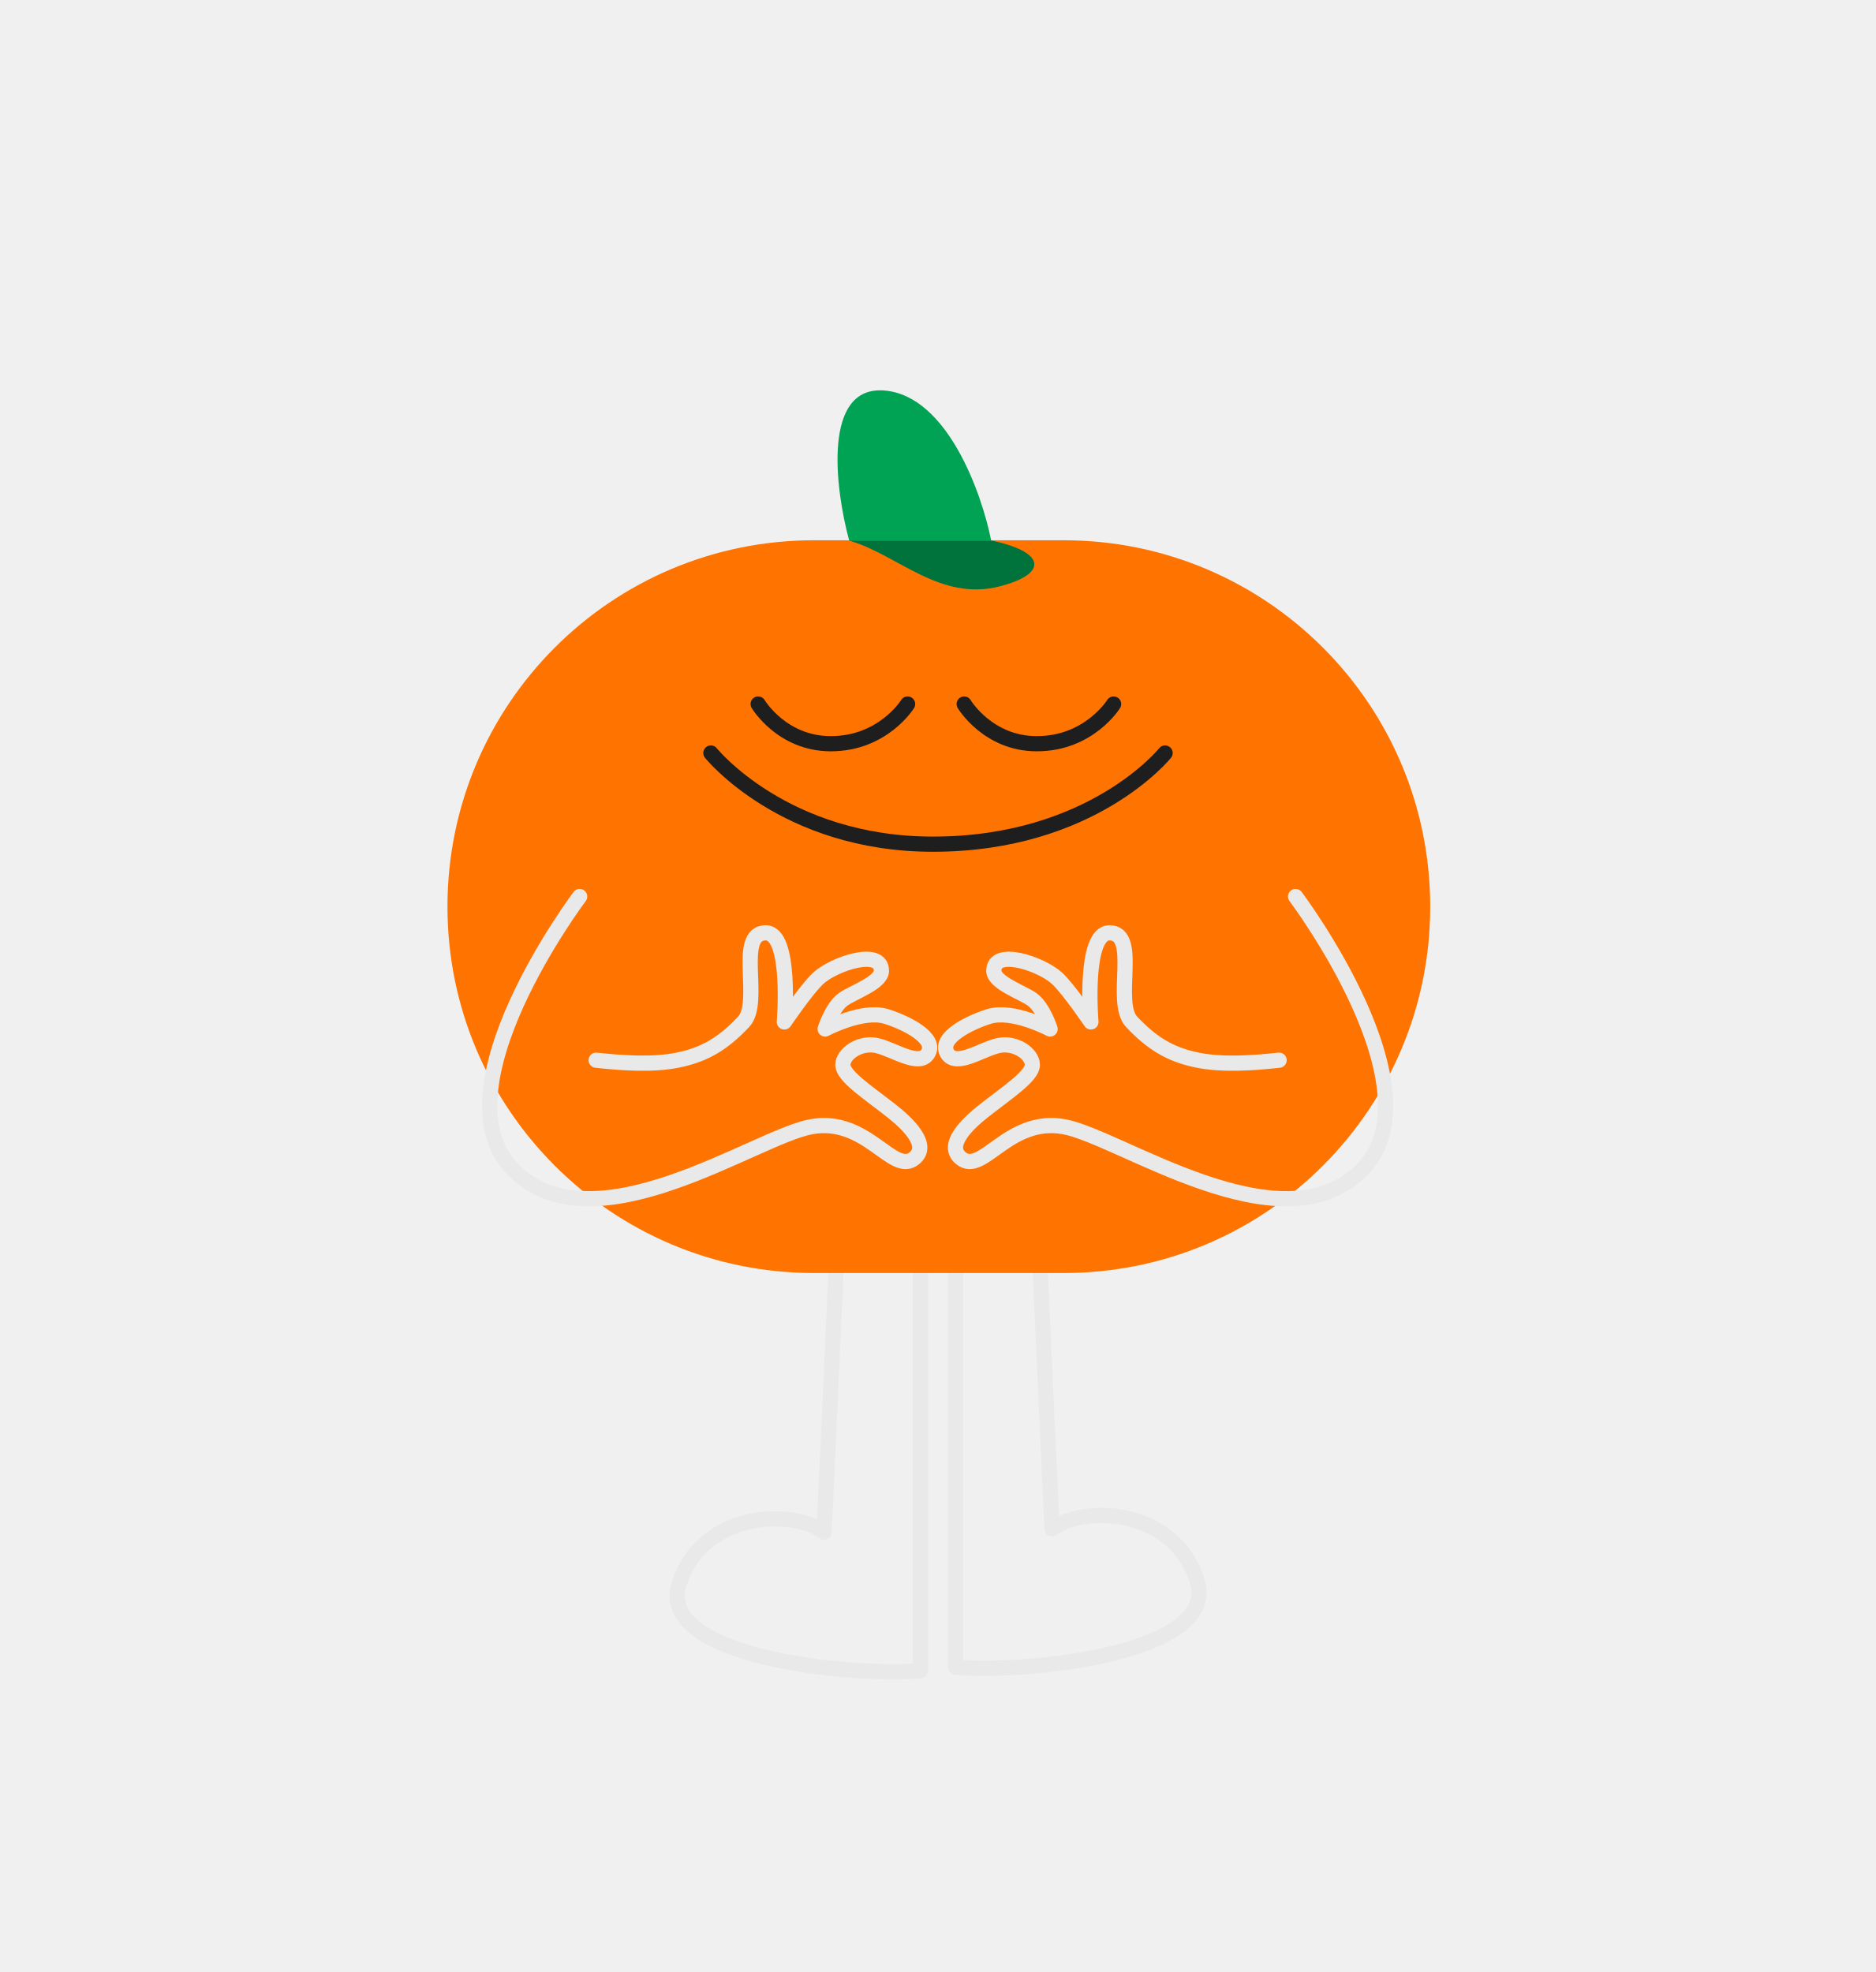
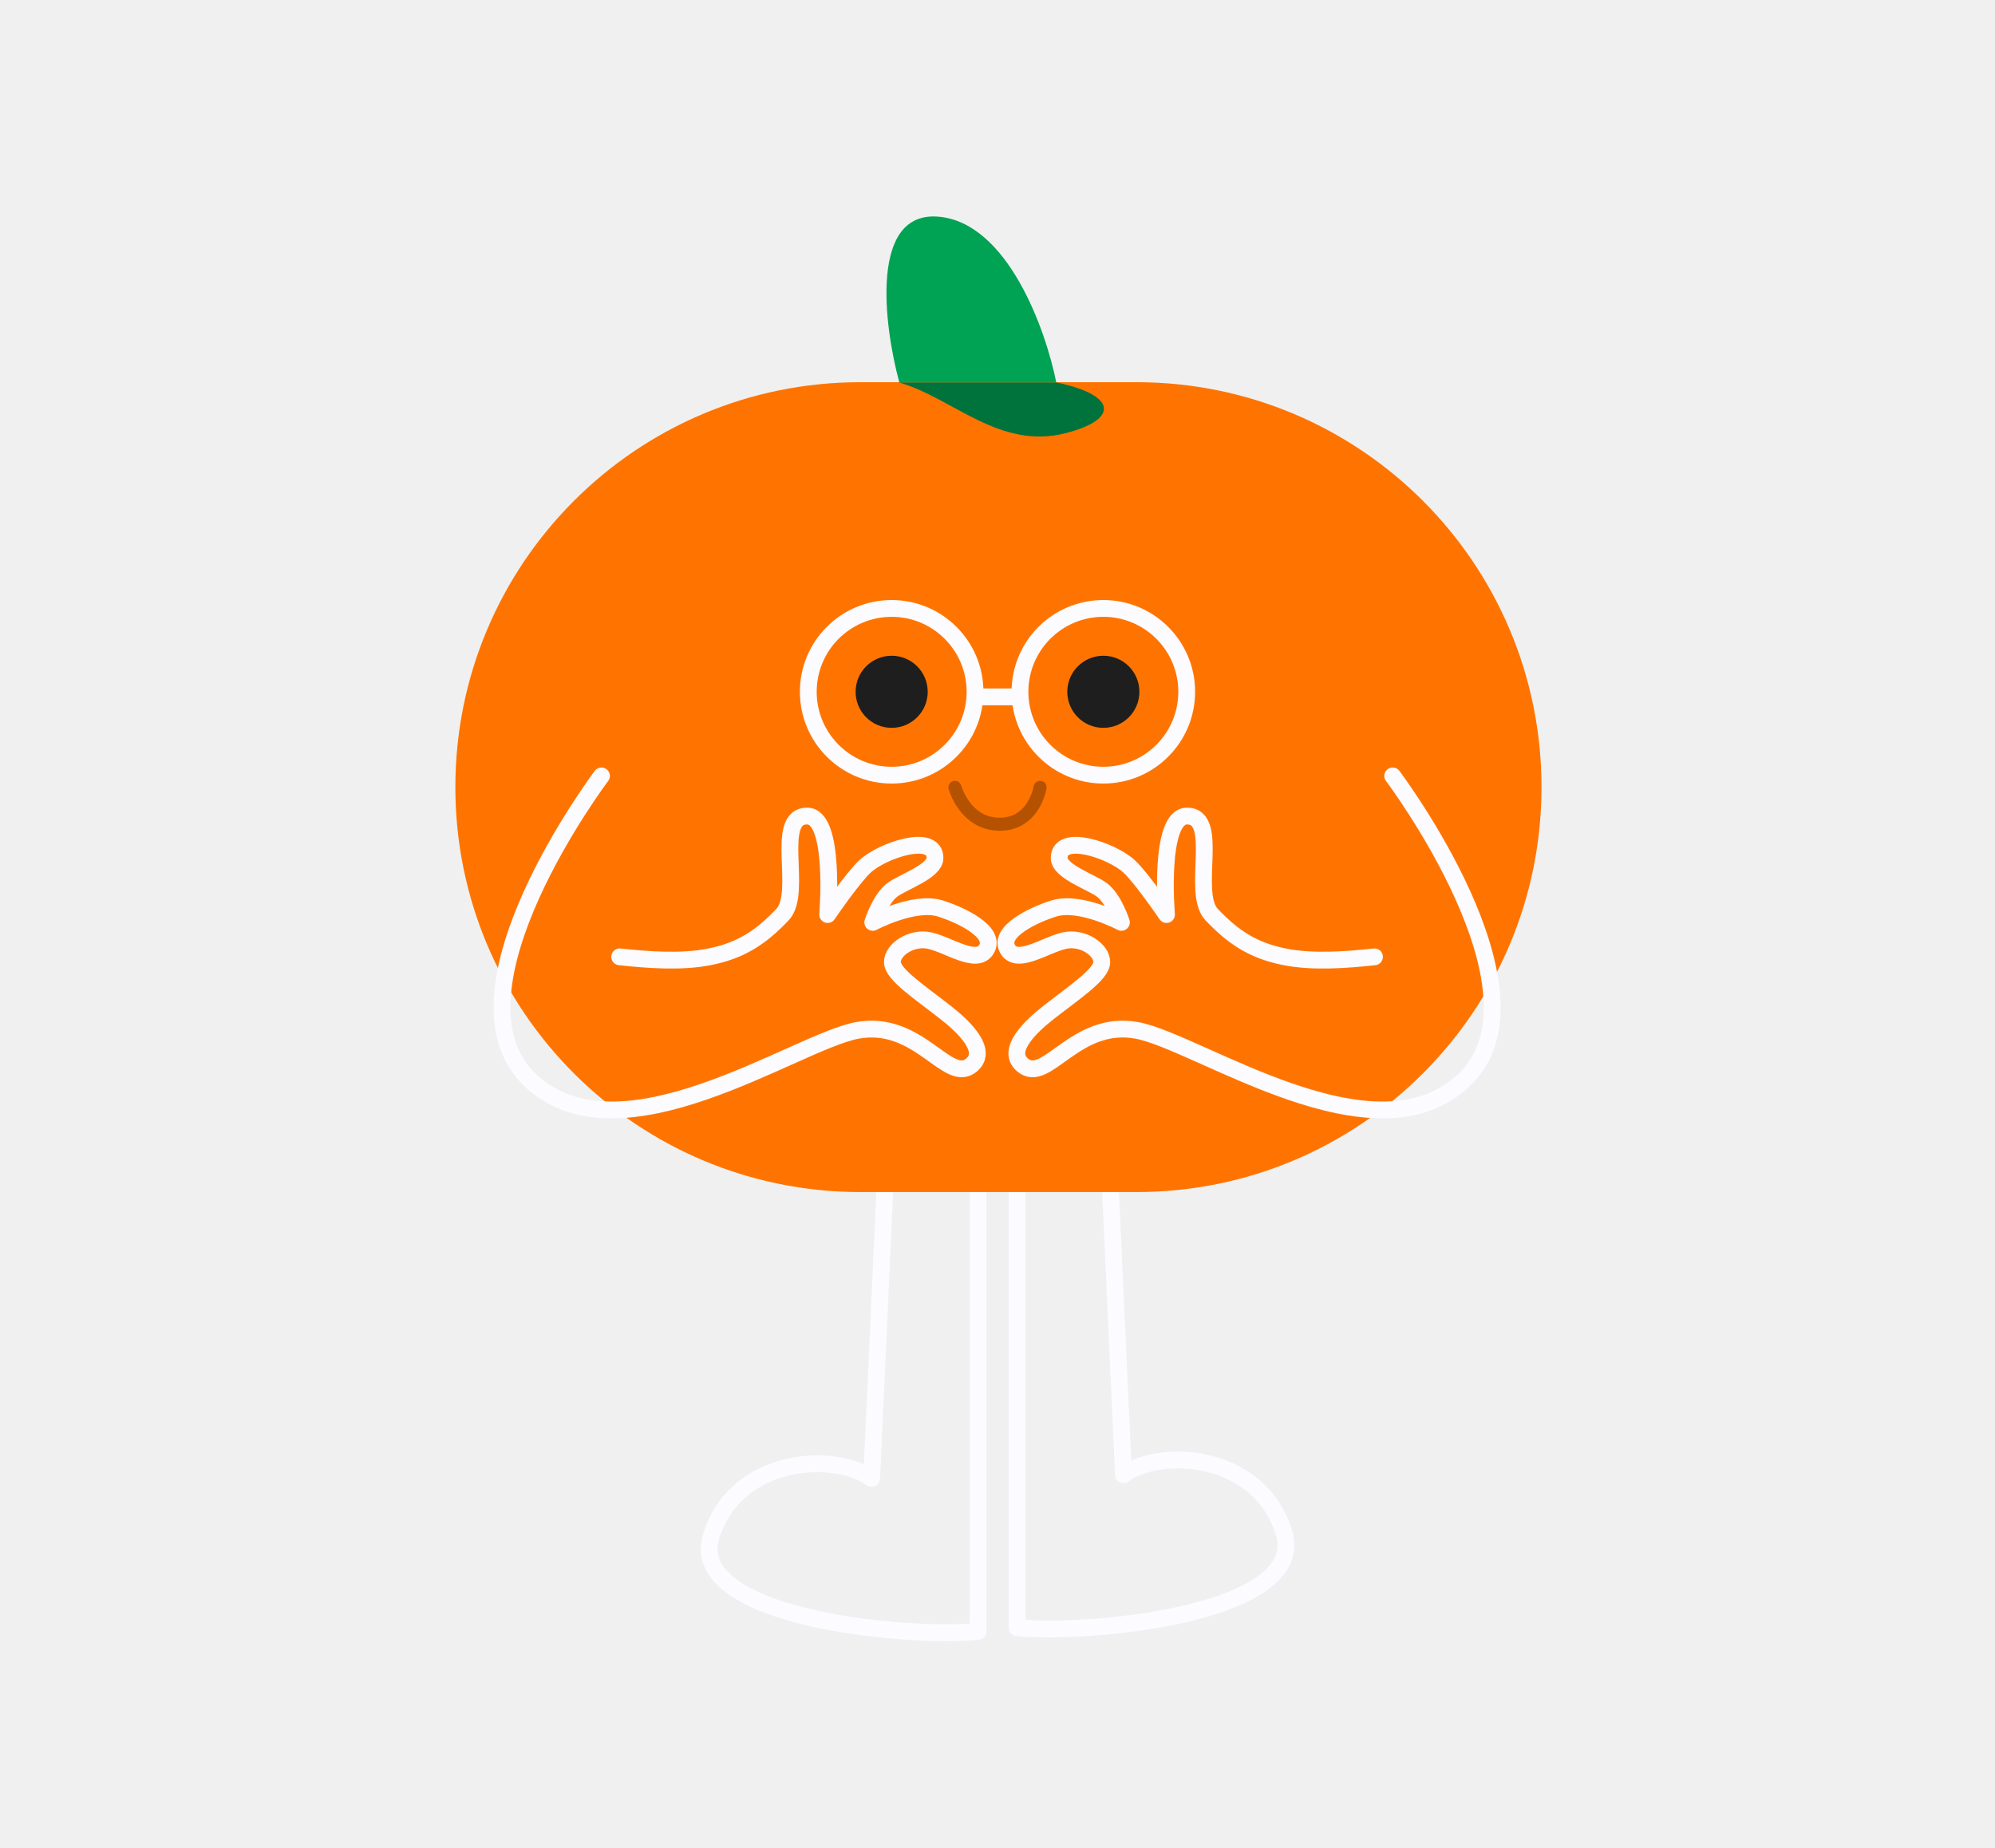
- <svg xmlns="http://www.w3.org/2000/svg" width="1111" height="1168" viewBox="0 0 1111 1168" fill="none">
-   <g clip-path="url(#clip0_679_188)">
-     <path d="M615.999 752L622.999 905.5C642.666 891 695.799 893.7 708.999 936.5C722.199 979.3 608.999 991.167 565.999 987.5V752" stroke="#E9E9E9" stroke-width="9" stroke-linecap="round" stroke-linejoin="round" />
-     <path d="M495.064 754L488.063 907.5C468.397 893 415.264 895.7 402.064 938.5C388.864 981.3 502.064 993.167 545.064 989.5V754" stroke="#E9E9E9" stroke-width="9" stroke-linecap="round" stroke-linejoin="round" />
-     <rect x="265" y="320" width="582" height="434" rx="217" fill="#FF7401" />
-     <path d="M523.933 231.311C486.934 228.079 494.502 289.215 502.911 320.188H587C581.394 291.909 560.933 234.543 523.933 231.311Z" fill="#00A254" />
-     <path d="M592.102 347.285C620.488 339.961 619.635 327.062 587.469 320.21L502.892 320.21C531.325 328.248 556.443 356.485 592.102 347.285Z" fill="#00723B" />
-     <path d="M421 446C421 446 464.353 500 552.5 500C646.752 500 690 446 690 446" stroke="#1E1E1E" stroke-width="9" stroke-linecap="round" stroke-linejoin="round" />
-     <path d="M449 417C449 417 463 440.5 492 440.5C523.008 440.5 537.5 417 537.5 417" stroke="#1E1E1E" stroke-width="9" stroke-linecap="round" stroke-linejoin="round" />
-     <path d="M571 417C571 417 585 440.5 614 440.5C645.008 440.5 659.5 417 659.5 417" stroke="#1E1E1E" stroke-width="9" stroke-linecap="round" stroke-linejoin="round" />
-     <path d="M767.267 531C767.267 531 854.247 646.453 805.957 693.514C757.999 740.252 663.216 673.387 630.16 667.358C597.104 661.33 581.836 696.5 569.057 686C559.556 678.194 573.374 665.214 582.556 658C596.556 647 611.379 637.366 611.379 630.74C611.379 624.114 601.237 617.139 591.47 619.232C581.321 621.406 566.264 632.374 561.056 624C555.246 614.66 574.805 605.387 585.835 602C599.763 597.723 621.896 609.467 621.896 609.467C621.896 609.467 617.943 596.906 611.379 592.03C605.744 587.845 588.556 582.129 588.556 575C588.556 561.399 616.738 570.85 626.056 579.5C632.817 585.777 646.056 605.282 646.056 605.282C646.056 605.282 641.598 552.5 657.056 552.5C675.056 552.5 659.105 593.521 670.231 605.282C681.696 617.401 692.43 624.577 709.419 627.95C724.437 630.933 742.244 629.585 757.501 627.95" stroke="#E9E9E9" stroke-width="9" stroke-linecap="round" stroke-linejoin="round" />
-     <path d="M343.29 531C343.29 531 256.31 646.453 304.599 693.514C352.557 740.252 447.341 673.387 480.396 667.358C513.452 661.33 528.72 696.5 541.5 686C551.001 678.194 537.183 665.214 528.001 658C514.001 647 499.178 637.366 499.178 630.74C499.178 624.114 509.32 617.139 519.087 619.232C529.235 621.406 544.293 632.374 549.501 624C555.311 614.66 535.751 605.387 524.721 602C510.794 597.723 488.66 609.467 488.66 609.467C488.66 609.467 492.614 596.906 499.178 592.03C504.812 587.845 522.001 582.129 522.001 575C522.001 561.399 493.818 570.85 484.501 579.5C477.739 585.777 464.501 605.282 464.501 605.282C464.501 605.282 468.959 552.5 453.501 552.5C435.501 552.5 451.452 593.521 440.325 605.282C428.86 617.401 418.126 624.577 401.137 627.95C386.12 630.933 368.312 629.585 353.056 627.95" stroke="#E9E9E9" stroke-width="9" stroke-linecap="round" stroke-linejoin="round" />
-   </g>
-   <defs>
-     <clipPath id="clip0_679_188">
-       <rect width="1111" height="1168" fill="white" />
-     </clipPath>
-   </defs>
+ <svg xmlns="http://www.w3.org/2000/svg" width="1069" height="990" viewBox="0 0 1069 990" fill="none">
+   <path d="M594.999 636.812L601.999 790.312C621.666 775.812 674.799 778.513 687.999 821.312C701.199 864.112 587.999 875.979 544.999 872.312V636.812" stroke="#FCFBFF" stroke-width="9" stroke-linecap="round" stroke-linejoin="round" />
+   <path d="M474.064 638.812L467.063 792.312C447.397 777.812 394.264 780.513 381.064 823.312C367.864 866.112 481.064 877.979 524.064 874.312V638.812" stroke="#FCFBFF" stroke-width="9" stroke-linecap="round" stroke-linejoin="round" />
+   <rect x="244" y="204.812" width="582" height="434" rx="217" fill="#FF7401" />
+   <path d="M502.933 116.123C465.934 112.891 473.502 174.028 481.911 205H566C560.394 176.721 539.933 119.355 502.933 116.123Z" fill="#00A254" />
+   <path d="M571.102 232.097C599.488 224.774 598.635 211.874 566.469 205.022L481.892 205.023C510.325 213.061 535.443 241.297 571.102 232.097Z" fill="#00723B" />
+   <path d="M746.267 415.812C746.267 415.812 833.247 531.265 784.957 578.326C736.999 625.064 642.216 558.199 609.16 552.171C576.104 546.142 560.836 581.312 548.057 570.812C538.556 563.007 552.374 550.027 561.556 542.813C575.556 531.813 590.379 522.179 590.379 515.553C590.379 508.927 580.237 501.952 570.47 504.044C560.321 506.219 545.264 517.186 540.056 508.812C534.246 499.472 553.805 490.2 564.835 486.812C578.763 482.536 600.896 494.28 600.896 494.28C600.896 494.28 596.943 481.718 590.379 476.842C584.744 472.658 567.556 466.941 567.556 459.812C567.556 446.212 595.738 455.663 605.056 464.313C611.817 470.59 625.056 490.095 625.056 490.095C625.056 490.095 620.598 437.312 636.056 437.312C654.056 437.313 638.105 478.334 649.231 490.095C660.696 502.213 671.43 509.389 688.419 512.763C703.437 515.745 721.244 514.397 736.501 512.763" stroke="#FCFBFF" stroke-width="9" stroke-linecap="round" stroke-linejoin="round" />
+   <path d="M322.29 415.812C322.29 415.812 235.31 531.265 283.599 578.326C331.557 625.064 426.341 558.199 459.396 552.171C492.452 546.142 507.72 581.312 520.5 570.812C530.001 563.007 516.183 550.027 507.001 542.813C493.001 531.813 478.178 522.179 478.178 515.553C478.178 508.927 488.32 501.952 498.087 504.044C508.235 506.219 523.293 517.186 528.501 508.812C534.311 499.472 514.751 490.2 503.721 486.812C489.794 482.536 467.66 494.28 467.66 494.28C467.66 494.28 471.614 481.718 478.178 476.842C483.812 472.658 501.001 466.941 501.001 459.812C501.001 446.212 472.818 455.663 463.501 464.313C456.739 470.59 443.501 490.095 443.501 490.095C443.501 490.095 447.959 437.312 432.501 437.312C414.501 437.313 430.452 478.334 419.325 490.095C407.86 502.213 397.126 509.389 380.137 512.763C365.12 515.745 347.312 514.397 332.056 512.763" stroke="#FCFBFF" stroke-width="9" stroke-linecap="round" stroke-linejoin="round" />
+   <path d="M511.673 421.93C511.673 421.93 517.119 441.695 535.676 441.695C554.234 441.695 557.326 421.93 557.326 421.93" stroke="#B55201" stroke-width="7" stroke-linecap="round" />
+   <circle cx="591.214" cy="370.725" r="19.32" fill="#1E1E1E" />
+   <circle cx="477.786" cy="370.725" r="19.32" fill="#1E1E1E" />
+   <circle cx="591.214" cy="370.725" r="44.673" stroke="#FCFBFF" stroke-width="9" stroke-linecap="round" stroke-linejoin="round" />
+   <circle cx="477.786" cy="370.725" r="44.673" stroke="#FCFBFF" stroke-width="9" stroke-linecap="round" stroke-linejoin="round" />
+   <path d="M526.577 373.435H545.243" stroke="#FCFBFF" stroke-width="9" stroke-linecap="round" stroke-linejoin="round" />
</svg>
